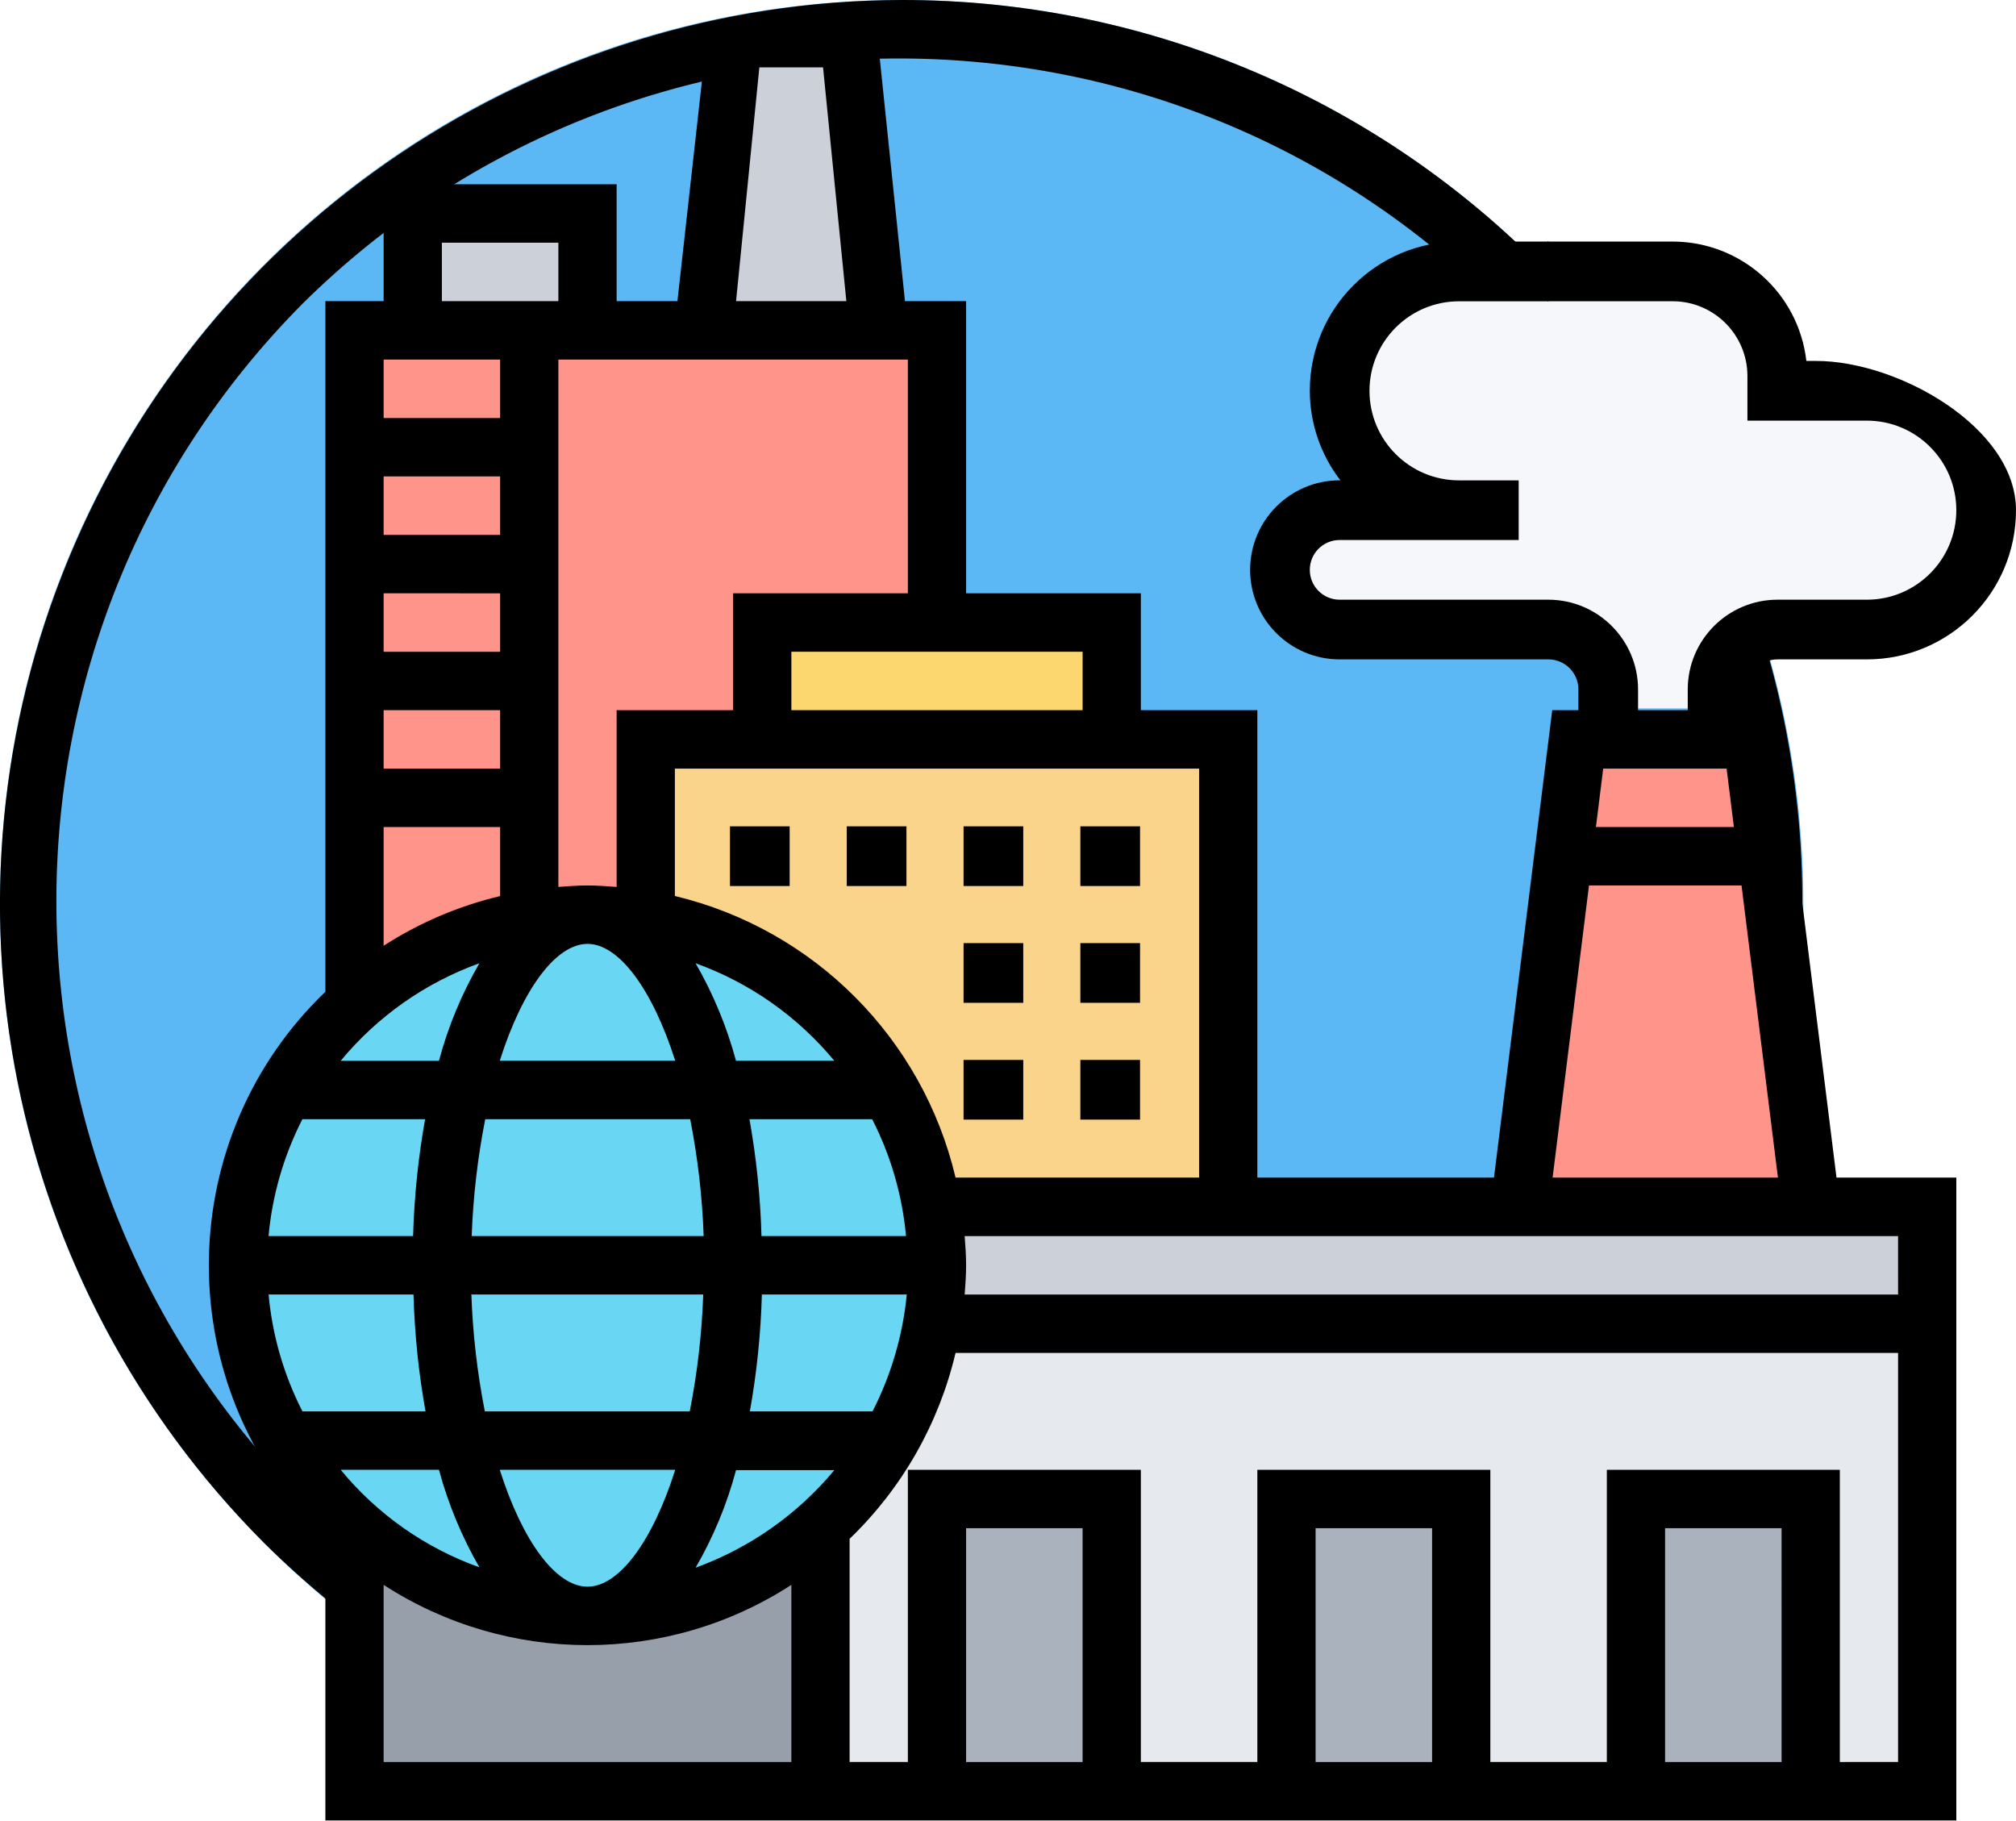
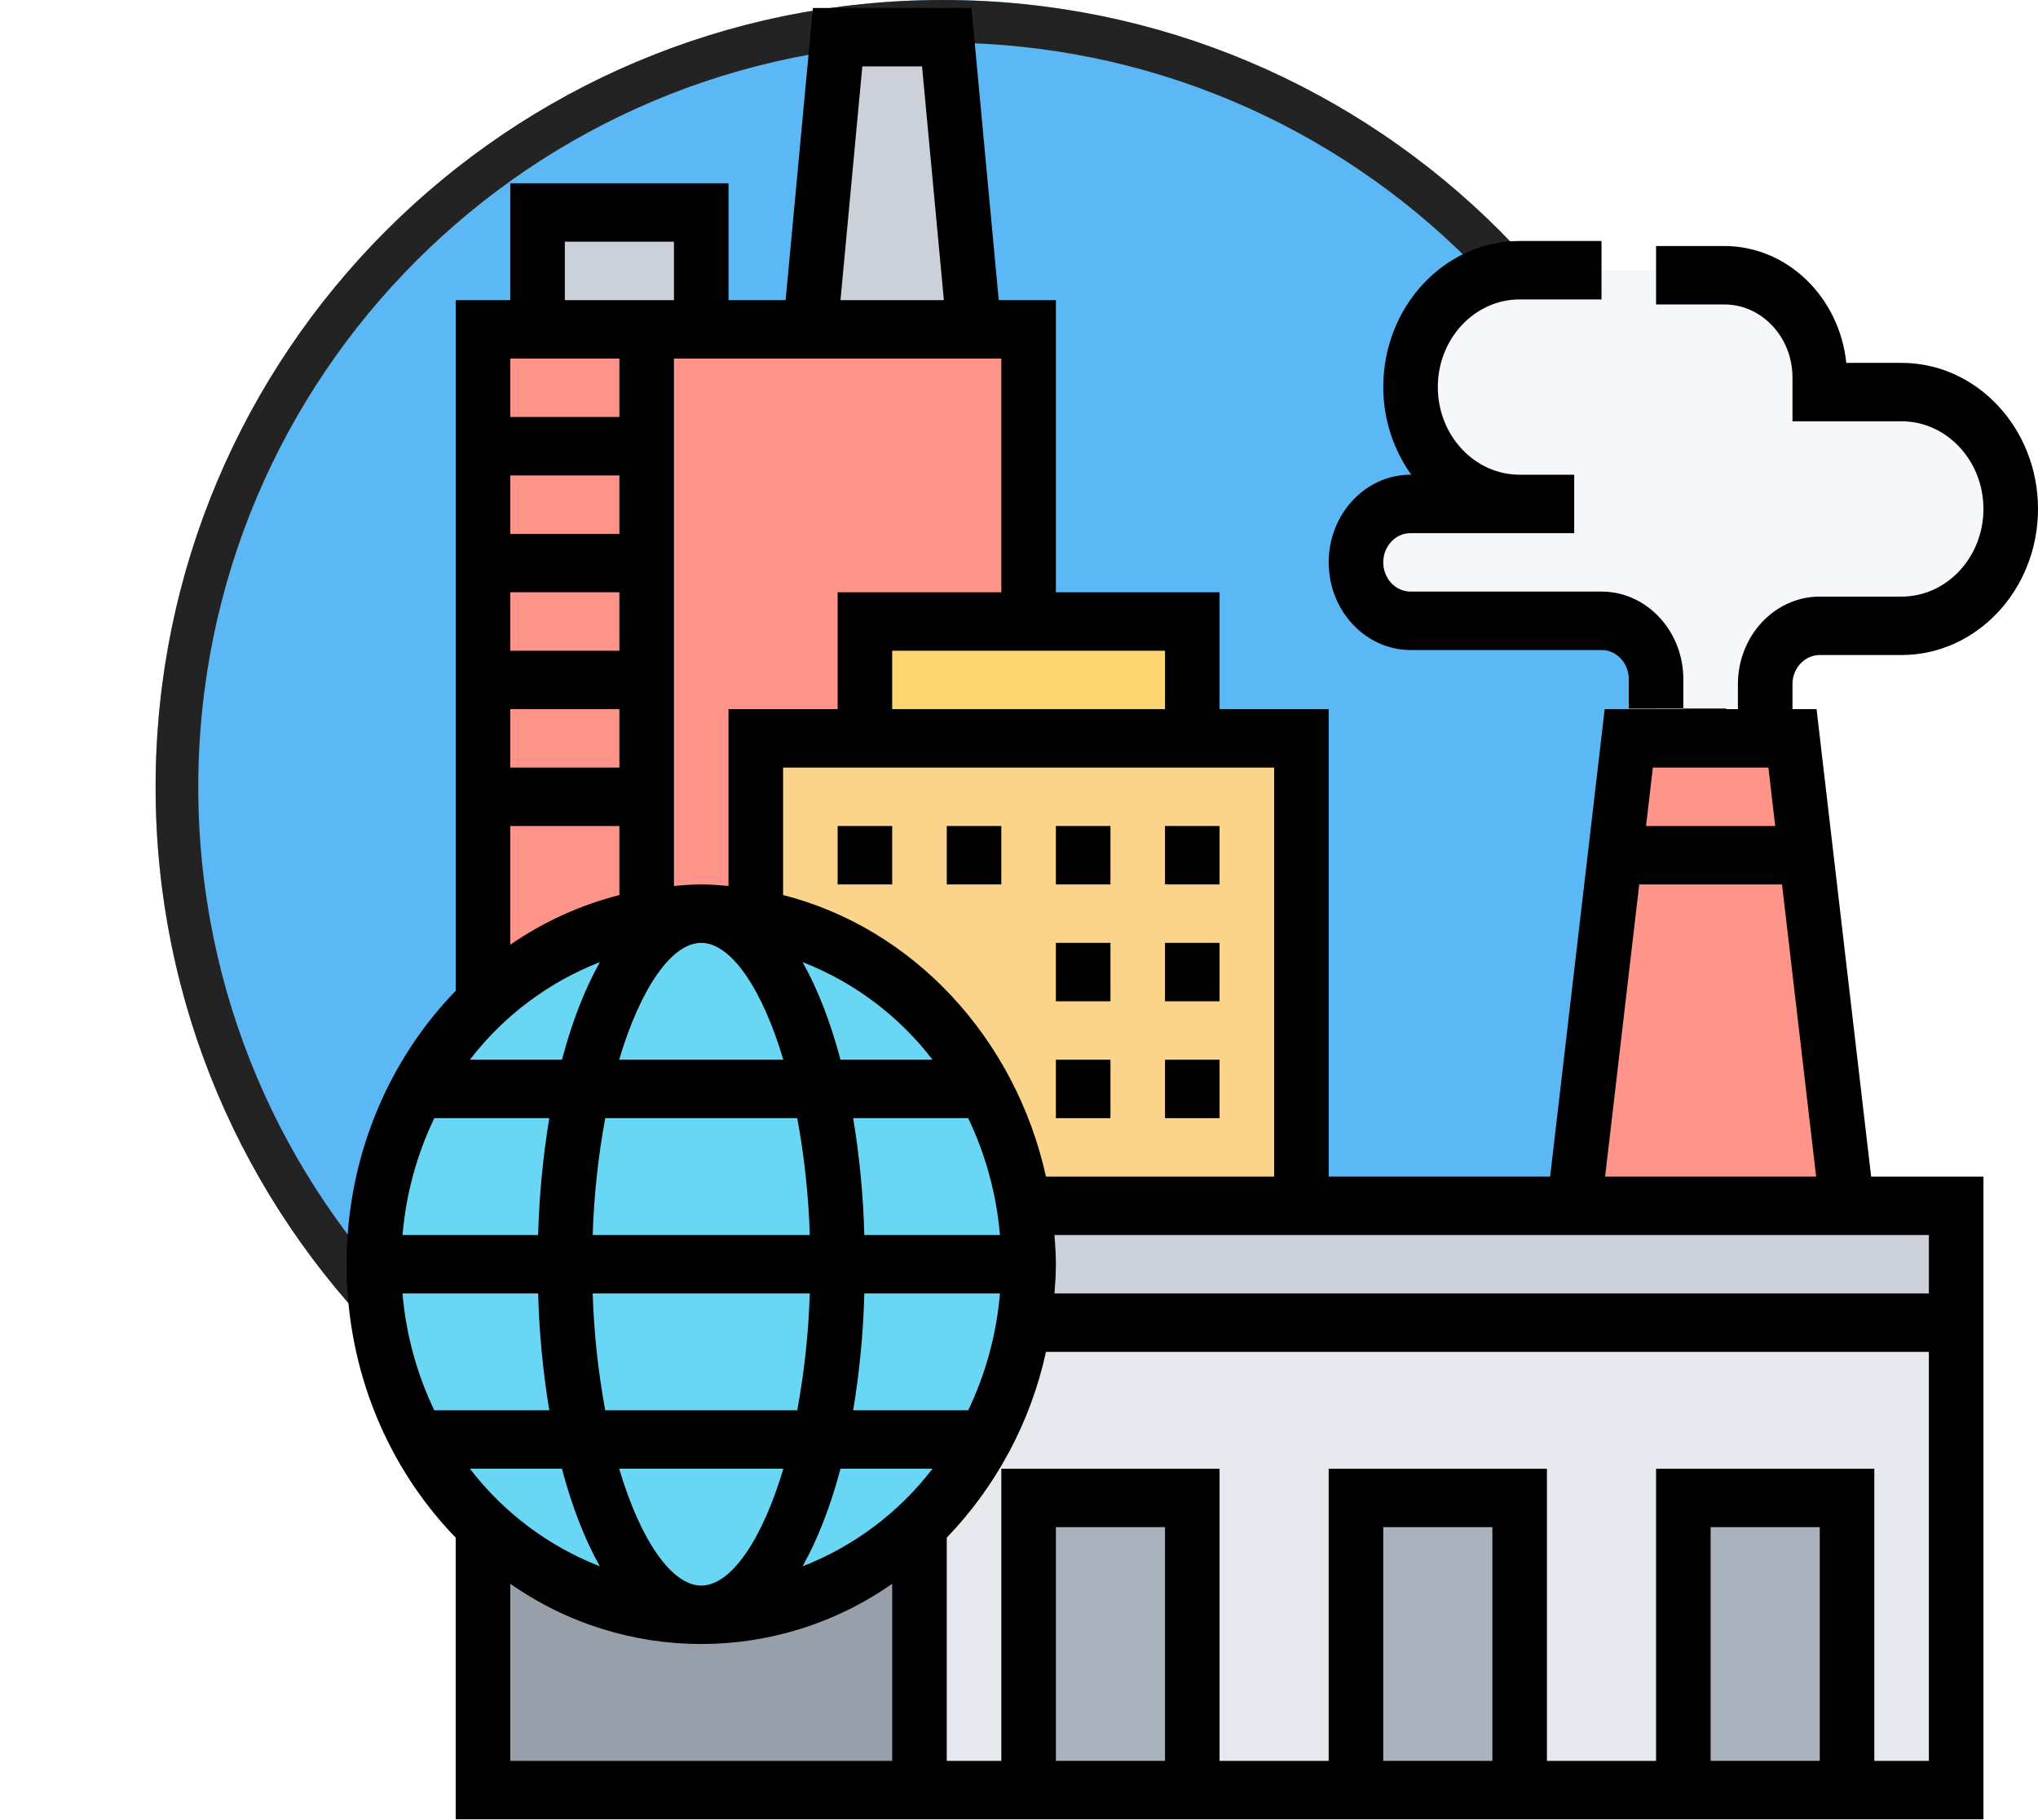
- <svg xmlns="http://www.w3.org/2000/svg" width="188.282" height="170" viewBox="0 0 188.282 170">
-   <defs>
-     <style>.a{fill:#5cb7f5;}.b{fill:#969faa;}.c{fill:#ff958a;}.d{fill:#ccd1d9;}.e{fill:#fcd770;}.f{fill:#f9d48a;}.g{fill:#e6e9ed;}.h{fill:#69d6f4;}.i{fill:#aab2bd;}.j{fill:#f5f7fa;}</style>
-   </defs>
-   <g transform="translate(-1280 -3077)">
-     <ellipse class="a" cx="84.212" cy="84.408" rx="84.212" ry="84.408" transform="translate(1280 3077)" />
-     <path d="M143.756,24.726A83.865,83.865,0,0,0,84.212,0h0A84.444,84.444,0,0,0,24.668,144.09,84.306,84.306,0,0,0,143.756,24.726ZM140.15,140.475A79.2,79.2,0,0,1,28.275,28.341,79.2,79.2,0,0,1,140.15,140.475Z" transform="translate(1280 3077)" />
-     <path class="b" d="M140.593,418v25.223H96V418.139l.07-.07a33.5,33.5,0,0,0,44.524-.07Z" transform="translate(1216.533 2800.99)" />
-     <path class="c" d="M446.116,202.4l1.394,11.148H428l1.394-11.148Z" transform="translate(997.083 2943.536)" />
-     <path class="c" d="M439.69,234.4l4.181,33.445H416l4.181-33.445h19.51Z" transform="translate(1004.902 2922.144)" />
-     <rect class="d" width="16.722" height="11.148" transform="translate(1318.125 3097.346)" />
-     <path class="d" d="M205.935,10.4l2.787,27.871H192L194.787,10.4Z" transform="translate(1153.356 3070.223)" />
-     <path class="c" d="M144,146.629V90.4h39.019v27.871H166.3v11.148H155.148v17.21A33.268,33.268,0,0,0,144,146.629Z" transform="translate(1184.85 3017.119)" />
-     <path class="c" d="M112.722,90.4v56.229a32.935,32.935,0,0,0-16.653,7.978l-.07-.07v-64.1h16.722Z" transform="translate(1216.678 3017.048)" />
-     <rect class="e" width="33.445" height="11.148" transform="translate(1350.628 3135.037)" />
-     <path class="f" d="M231.742,202.335v44.593H203.383A33.356,33.356,0,0,0,176,219.51V202.3h55.742Z" transform="translate(1163.508 2943.192)" />
-     <path class="d" d="M349.848,330.4v11.148H254.6a32.1,32.1,0,0,0,0-11.148Z" transform="translate(1110.073 2859.131)" />
-     <path class="g" d="M234.661,362.4a33.606,33.606,0,0,1-4.006,11.183A34.3,34.3,0,0,1,224,381.77v25.223H329.909V362.4Z" transform="translate(1130.012 2837.22)" />
-     <ellipse class="h" cx="33.724" cy="33.445" rx="33.724" ry="33.445" transform="translate(1302.157 3160.566)" />
-     <rect class="i" width="16.722" height="27.871" transform="translate(1432.051 3216.342)" />
-     <rect class="i" width="16.722" height="27.871" transform="translate(1399.82 3216.342)" />
-     <rect class="i" width="16.722" height="27.871" transform="translate(1367.142 3216.342)" />
-     <path class="j" d="M368.722,80.7a11.148,11.148,0,0,1,0-22.3h20.9a9.739,9.739,0,0,1,9.755,9.755v1.394h8.361a11.148,11.148,0,0,1,0,22.3H399.38a5.591,5.591,0,0,0-5.574,5.574v2.787H382.658V97.419a5.591,5.591,0,0,0-5.574-5.574h-19.51a5.574,5.574,0,0,1,0-11.148h11.148Z" transform="translate(1046.605 3042.946)" />
-     <path d="M202.564,67.883H181.451l-5.44,43.655h-22.1V67.883h-10.88V56.969h-16.32V29.684H121L118.251,3.207l-15.612.538-2.89,25.94H94.071V18.771H72.311V29.684h-5.44V94.178a35.421,35.421,0,0,0-1.122,49.965l1.122,1.125v26.3H219.19V111.538H208Zm-4.828,5.457.68,5.457H185.531l.68-5.457ZM184.885,84.253H199.13l3.4,27.284H181.485Zm-36.414,27.284H125.725a35.419,35.419,0,0,0-26.214-26.3V73.34h48.96Zm-47.022,36.425a37.334,37.334,0,0,0,3.774-9.106h9.18A30.29,30.29,0,0,1,101.449,147.963Zm-33.15-9.14h9.18a38.13,38.13,0,0,0,3.774,9.106A29.721,29.721,0,0,1,68.3,138.822Zm12.954-47.3a37.334,37.334,0,0,0-3.774,9.106H68.3A30,30,0,0,1,81.253,91.518Zm1.938-40.006H72.311V46.055h10.88Zm0,5.457v5.457H72.311V56.969Zm0,10.914V73.34H72.311V67.883ZM107.6,116.995a73.773,73.773,0,0,0-1.122-10.914h11.458a29.9,29.9,0,0,1,3.162,10.914Zm-27.064,0A69.234,69.234,0,0,1,81.8,106.081h19.142a69.233,69.233,0,0,1,1.258,10.914Zm21.624,5.457a69.233,69.233,0,0,1-1.258,10.914H81.763a69.234,69.234,0,0,1-1.258-10.914Zm3.06-21.828a38.131,38.131,0,0,0-3.774-9.106,30,30,0,0,1,12.954,9.106Zm-5.678,0H83.157c2.142-6.753,5.27-10.914,8.194-10.914S97.4,93.905,99.545,100.624Zm-23.358,5.457a73.772,73.772,0,0,0-1.122,10.914h-13.5a29.9,29.9,0,0,1,3.162-10.914ZM75.1,122.452a73.771,73.771,0,0,0,1.122,10.914H64.729a29.9,29.9,0,0,1-3.162-10.914Zm8.058,16.371H99.545c-2.142,6.753-5.27,10.914-8.194,10.914S85.3,145.575,83.157,138.822Zm34.816-5.457H106.515a73.774,73.774,0,0,0,1.122-10.914h13.532A30.418,30.418,0,0,1,117.973,133.366Zm19.618-65.483h-27.2V62.426h27.2Zm-16.32-10.914h-16.32V67.883H94.071V84.39c-.884-.068-1.8-.136-2.72-.136s-1.836.068-2.72.136V35.141h32.64ZM107.4,7.857h5.95l2.176,21.828h-10.3ZM77.751,24.228h10.88v5.457H77.751Zm5.44,10.914V40.6H72.311V35.141ZM72.311,78.8h10.88v6.446a34.978,34.978,0,0,0-10.88,4.638Zm0,70.769a35.024,35.024,0,0,0,38.08,0v16.541H72.311Zm65.28,16.541h-10.88V144.279h10.88Zm32.64,0h-10.88V144.279h10.88Zm32.64,0H191.99V144.279h10.88Zm5.44,0V138.822h-21.76v27.285h-10.88V138.822h-21.76v27.285h-10.88V138.822h-21.76v27.285h-5.44V145.268a35.373,35.373,0,0,0,9.894-17.36H213.75v38.2Zm5.44-43.655H126.575c.068-.887.136-1.808.136-2.728s-.068-1.842-.136-2.728H213.75Z" transform="translate(1243.518 3075.436)" />
-     <path d="M460.353,61.548h-.913A12.58,12.58,0,0,0,446.968,50.4h-11.7v5.574h11.7a6.988,6.988,0,0,1,6.968,6.968v4.181h11.148a8.361,8.361,0,1,1,0,16.722h-8.361a8.386,8.386,0,0,0-8.361,8.361v2.787h5.574V92.206a2.8,2.8,0,0,1,2.787-2.787h8.361a13.932,13.932,0,0,0,13.935-13.935C479.019,67.784,468.052,61.548,460.353,61.548Z" transform="translate(989.263 3049.159)" />
-     <path d="M352.361,89.419h19.51a2.8,2.8,0,0,1,2.787,2.787v2.787h5.574V92.206a8.386,8.386,0,0,0-8.361-8.361h-19.51a2.787,2.787,0,0,1,0-5.574h16.722V72.7H363.51a8.361,8.361,0,1,1,0-16.722h8.361V50.4H363.51a13.932,13.932,0,0,0-13.935,13.935,13.711,13.711,0,0,0,2.857,8.361h-.07a8.361,8.361,0,1,0,0,16.722Z" transform="translate(1052.753 3049.159)" />
-     <rect width="5.574" height="5.574" transform="translate(1380.899 3154.168)" />
-     <rect width="5.574" height="5.574" transform="translate(1348.175 3154.168)" />
-     <rect width="5.574" height="5.574" transform="translate(1359.083 3154.168)" />
-     <rect width="5.574" height="5.574" transform="translate(1369.991 3154.168)" />
-     <rect width="5.574" height="5.574" transform="translate(1380.899 3165.075)" />
-     <rect width="5.574" height="5.574" transform="translate(1369.991 3165.075)" />
-     <rect width="5.574" height="5.574" transform="translate(1369.991 3175.983)" />
-     <rect width="5.574" height="5.574" transform="translate(1380.899 3175.983)" />
+ <svg xmlns="http://www.w3.org/2000/svg" width="812" height="725" viewBox="0 0 812 725">
+   <g id="Group_121" data-name="Group 121" transform="translate(2251 -2964)">
+     <g id="Group_120" data-name="Group 120">
+       <g id="Group_116" data-name="Group 116" transform="translate(-2189 2964)">
+         <g id="Ellipse_20" data-name="Ellipse 20" fill="#5cb7f5" stroke="#232323" stroke-width="17">
+           <circle cx="313.664" cy="313.664" r="313.664" stroke="none" />
+           <circle cx="313.664" cy="313.664" r="305.164" fill="none" />
+         </g>
+         <path id="Path_236" data-name="Path 236" d="M179.913,52.95V158.312H6V53.532l.217-.349C29.261,75.07,59.587,88.459,92.957,88.459,126.435,88.459,156.87,75.07,179.913,52.95Z" transform="translate(124.435 555.046)" fill="#969faa" />
+         <path id="Path_237" data-name="Path 237" d="M118.152,26l5.435,46.452-.652.116H48.152l-.652-.116L52.935,26Z" transform="translate(534.022 268.239)" fill="#ff958a" />
+         <path id="Path_238" data-name="Path 238" d="M138.391,29.99l16.3,139.823H46L62.3,29.99l.652.116h74.783Z" transform="translate(519.218 310.702)" fill="#ff958a" />
+         <path id="Path_239" data-name="Path 239" d="M73.217,8V54.569H8V8Z" transform="translate(144.174 76.68)" fill="#ccd1d9" />
+         <path id="Path_240" data-name="Path 240" d="M72.348,2l10.87,116.422H18L28.87,2Z" transform="translate(242.87 12.827)" fill="#ccd1d9" />
+         <path id="Path_241" data-name="Path 241" d="M12,246.823V12H164.174V128.422H98.957V174.99H55.478v71.832a120.382,120.382,0,0,0-43.478,0Z" transform="translate(183.652 119.249)" fill="#ff958a" />
+         <path id="Path_242" data-name="Path 242" d="M71.217,12V246.823a125.612,125.612,0,0,0-65,33.3L6,279.77V12Z" transform="translate(124.435 119.249)" fill="#ff958a" />
+         <path id="Path_243" data-name="Path 243" d="M150.435,22V68.569H20V22H150.435Z" transform="translate(262.609 225.671)" fill="#fcd770" />
+         <path id="Path_244" data-name="Path 244" d="M233.391,26V212.275H122.848A143.878,143.878,0,0,0,107.2,165.59C88.174,130.314,55.022,104.817,16,97.832V26H233.391Z" transform="translate(223.131 268.239)" fill="#f9d48a" />
+         <path id="Path_245" data-name="Path 245" d="M397.243,42V88.569H25.83a149.339,149.339,0,0,0,1.848-23.284A149.339,149.339,0,0,0,25.83,42H397.243Z" transform="translate(320.148 438.514)" fill="#ccd1d9" />
+         <path id="Path_246" data-name="Path 246" d="M63.63,46A143.878,143.878,0,0,1,47.978,92.685,142.071,142.071,0,0,1,22,126.913V232.275H435.044V46Z" transform="translate(282.348 481.083)" fill="#e6e9ed" />
+         <ellipse id="Ellipse_21" data-name="Ellipse 21" cx="131.578" cy="139.71" rx="131.578" ry="139.71" transform="translate(86.339 363.828)" fill="#69d6f4" />
+         <path id="Path_247" data-name="Path 247" d="M50,52h65.217V168.422H50Z" transform="translate(558.696 544.936)" fill="#aab2bd" />
+         <path id="Path_248" data-name="Path 248" d="M38,52h65.217V168.422H38Z" transform="translate(440.261 544.936)" fill="#aab2bd" />
+         <path id="Path_249" data-name="Path 249" d="M26,52H91.217V168.422H26Z" transform="translate(321.827 544.936)" fill="#aab2bd" />
+         <path id="Path_250" data-name="Path 250" d="M103.217,101.137A42.337,42.337,0,0,1,72.457,87.516,48.6,48.6,0,0,1,59.739,54.569C59.739,28.839,79.2,8,103.217,8h81.522c20.978,0,38.044,18.278,38.044,40.748v5.821h32.609A42.337,42.337,0,0,1,286.152,68.19a48.6,48.6,0,0,1,12.717,32.947c0,25.729-19.457,46.569-43.478,46.569H222.783c-11.957,0-21.739,10.478-21.739,23.284v11.642H157.565V170.99c0-12.806-9.783-23.284-21.739-23.284H59.739a20.584,20.584,0,0,1-15.326-6.869A23.589,23.589,0,0,1,38,124.422c0-12.806,9.783-23.284,21.739-23.284Z" transform="translate(440.261 99.68)" fill="#f5f7fa" />
+         <path id="Path_251" data-name="Path 251" d="M586.685,280.412H502.272L480.533,466.687H392.3V280.412H348.826V233.843H283.609V117.422H260.837L249.968,1H186.8l-10.87,116.422H153.174V70.853H66.217v46.569H44.478V392.654C17.739,420.211,1,458.829,1,501.614s16.739,81.4,43.478,108.959V722.815h608.7V466.687h-44.75ZM567.49,303.7l2.717,23.284H518.75l2.717-23.284Zm-51.457,46.569h56.891l13.587,116.422H502.435ZM370.565,466.687h-90.9c-12.293-55.405-53.011-99.028-104.75-112.2V303.7H370.565ZM182.674,622.005c6.011-10.7,11.12-23.82,15.12-38.9h36.663A120.351,120.351,0,0,1,182.674,622.005Zm-132.533-38.9H86.8c4,15.077,9.1,28.2,15.12,38.9A120.479,120.479,0,0,1,50.141,583.109Zm51.794-201.887c-6.022,10.7-11.12,23.82-15.12,38.9H50.141A120.446,120.446,0,0,1,101.935,381.222ZM109.7,210.559H66.217V187.275H109.7Zm0,23.284v23.284H66.217V233.843Zm0,46.569V303.7H66.217V280.412Zm97.587,209.559a341.233,341.233,0,0,0-4.446-46.569h45.826a133.971,133.971,0,0,1,12.652,46.569Zm-108.228,0a309.767,309.767,0,0,1,5-46.569h76.5a308.362,308.362,0,0,1,5,46.569Zm86.5,23.284a309.77,309.77,0,0,1-5,46.569h-76.5a308.358,308.358,0,0,1-5-46.569Zm12.239-93.137c-4-15.077-9.1-28.2-15.12-38.9a120.259,120.259,0,0,1,51.783,38.9Zm-22.783,0H109.587c8.576-28.791,21.033-46.569,32.707-46.569S166.435,391.327,175.011,420.118ZM81.772,443.4a341.237,341.237,0,0,0-4.446,46.569H23.293A133.734,133.734,0,0,1,35.946,443.4Zm-4.446,69.853a341.238,341.238,0,0,0,4.446,46.569H35.935a133.97,133.97,0,0,1-12.652-46.569ZM109.6,583.109h65.424c-8.576,28.791-21.033,46.569-32.707,46.569S118.174,611.9,109.6,583.109Zm139.076-23.284H202.848a341.239,341.239,0,0,0,4.446-46.569h54.033a133.97,133.97,0,0,1-12.652,46.569Zm78.413-279.412h-108.7V257.128h108.7ZM261.87,233.843H196.652v46.569H153.174v70.447c-3.6-.3-7.2-.594-10.87-.594s-7.272.291-10.87.594V140.706H261.87ZM206.489,24.284h23.794l8.7,93.137h-41.2ZM87.957,94.137h43.478v23.284H87.957ZM109.7,140.706V163.99H66.217V140.706ZM66.217,326.981H109.7v27.51a135.419,135.419,0,0,0-43.478,19.792Zm0,301.963a132.529,132.529,0,0,0,152.174,0V699.53H66.217Zm260.87,70.586H283.609V606.393h43.478Zm130.435,0H414.044V606.393h43.478Zm130.435,0H544.479V606.393h43.478Zm21.739,0V583.109H522.74V699.53H479.261V583.109H392.3V699.53H348.826V583.109H261.87V699.53H240.131V610.573a154.125,154.125,0,0,0,39.533-74.032H631.435V699.53Zm21.739-186.275H283.055c.283-3.854.554-7.707.554-11.642s-.272-7.789-.554-11.642H631.435Z" transform="translate(75.087 2.185)" />
+         <path id="Path_252" data-name="Path 252" d="M146.826,53.569H124.794C122.076,27.409,101.315,7,76.174,7H49V30.284H76.174c14.989,0,27.174,13.063,27.174,29.105V76.853h43.478c17.978,0,32.609,15.67,32.609,34.927s-14.63,34.926-32.609,34.926H114.217c-17.978,0-32.609,15.67-32.609,34.927v11.642h21.739V181.633c0-6.415,4.87-11.642,10.87-11.642h32.609c29.967,0,54.348-26.113,54.348-58.211S176.794,53.569,146.826,53.569Z" transform="translate(548.826 91.038)" />
+         <path id="Path_253" data-name="Path 253" d="M69.609,169.99H145.7c6,0,10.87,5.227,10.87,11.642v11.642H178.3V181.633c0-19.256-14.63-34.927-32.609-34.927H69.609c-6,0-10.87-5.227-10.87-11.642s4.87-11.642,10.87-11.642h65.217V100.137H113.087c-17.978,0-32.609-15.67-32.609-34.927s14.63-34.927,32.609-34.927H145.7V7H113.087C83.12,7,58.739,33.113,58.739,65.211a60.282,60.282,0,0,0,11.152,34.927h-.283C51.63,100.137,37,115.808,37,135.064S51.63,169.99,69.609,169.99Z" transform="translate(430.392 89.038)" />
+         <path id="Path_254" data-name="Path 254" d="M31,29H52.739V52.284H31Z" transform="translate(371.175 300.166)" />
+         <path id="Path_255" data-name="Path 255" d="M19,29H40.739V52.284H19Z" transform="translate(252.739 300.166)" />
+         <path id="Path_256" data-name="Path 256" d="M23,29H44.739V52.284H23Z" transform="translate(292.218 300.166)" />
+         <path id="Path_257" data-name="Path 257" d="M27,29H48.739V52.284H27Z" transform="translate(331.696 300.166)" />
+         <path id="Path_258" data-name="Path 258" d="M31,33H52.739V56.284H31Z" transform="translate(371.175 342.734)" />
+         <path id="Path_259" data-name="Path 259" d="M27,33H48.739V56.284H27Z" transform="translate(331.696 342.734)" />
+         <path id="Path_260" data-name="Path 260" d="M27,37H48.739V60.284H27Z" transform="translate(331.696 385.303)" />
+         <path id="Path_261" data-name="Path 261" d="M31,37H52.739V60.284H31Z" transform="translate(371.175 385.303)" />
+       </g>
+       <rect id="Rectangle_1110" data-name="Rectangle 1110" width="812" height="725" transform="translate(-2251 2964)" fill="none" />
+     </g>
  </g>
</svg>
